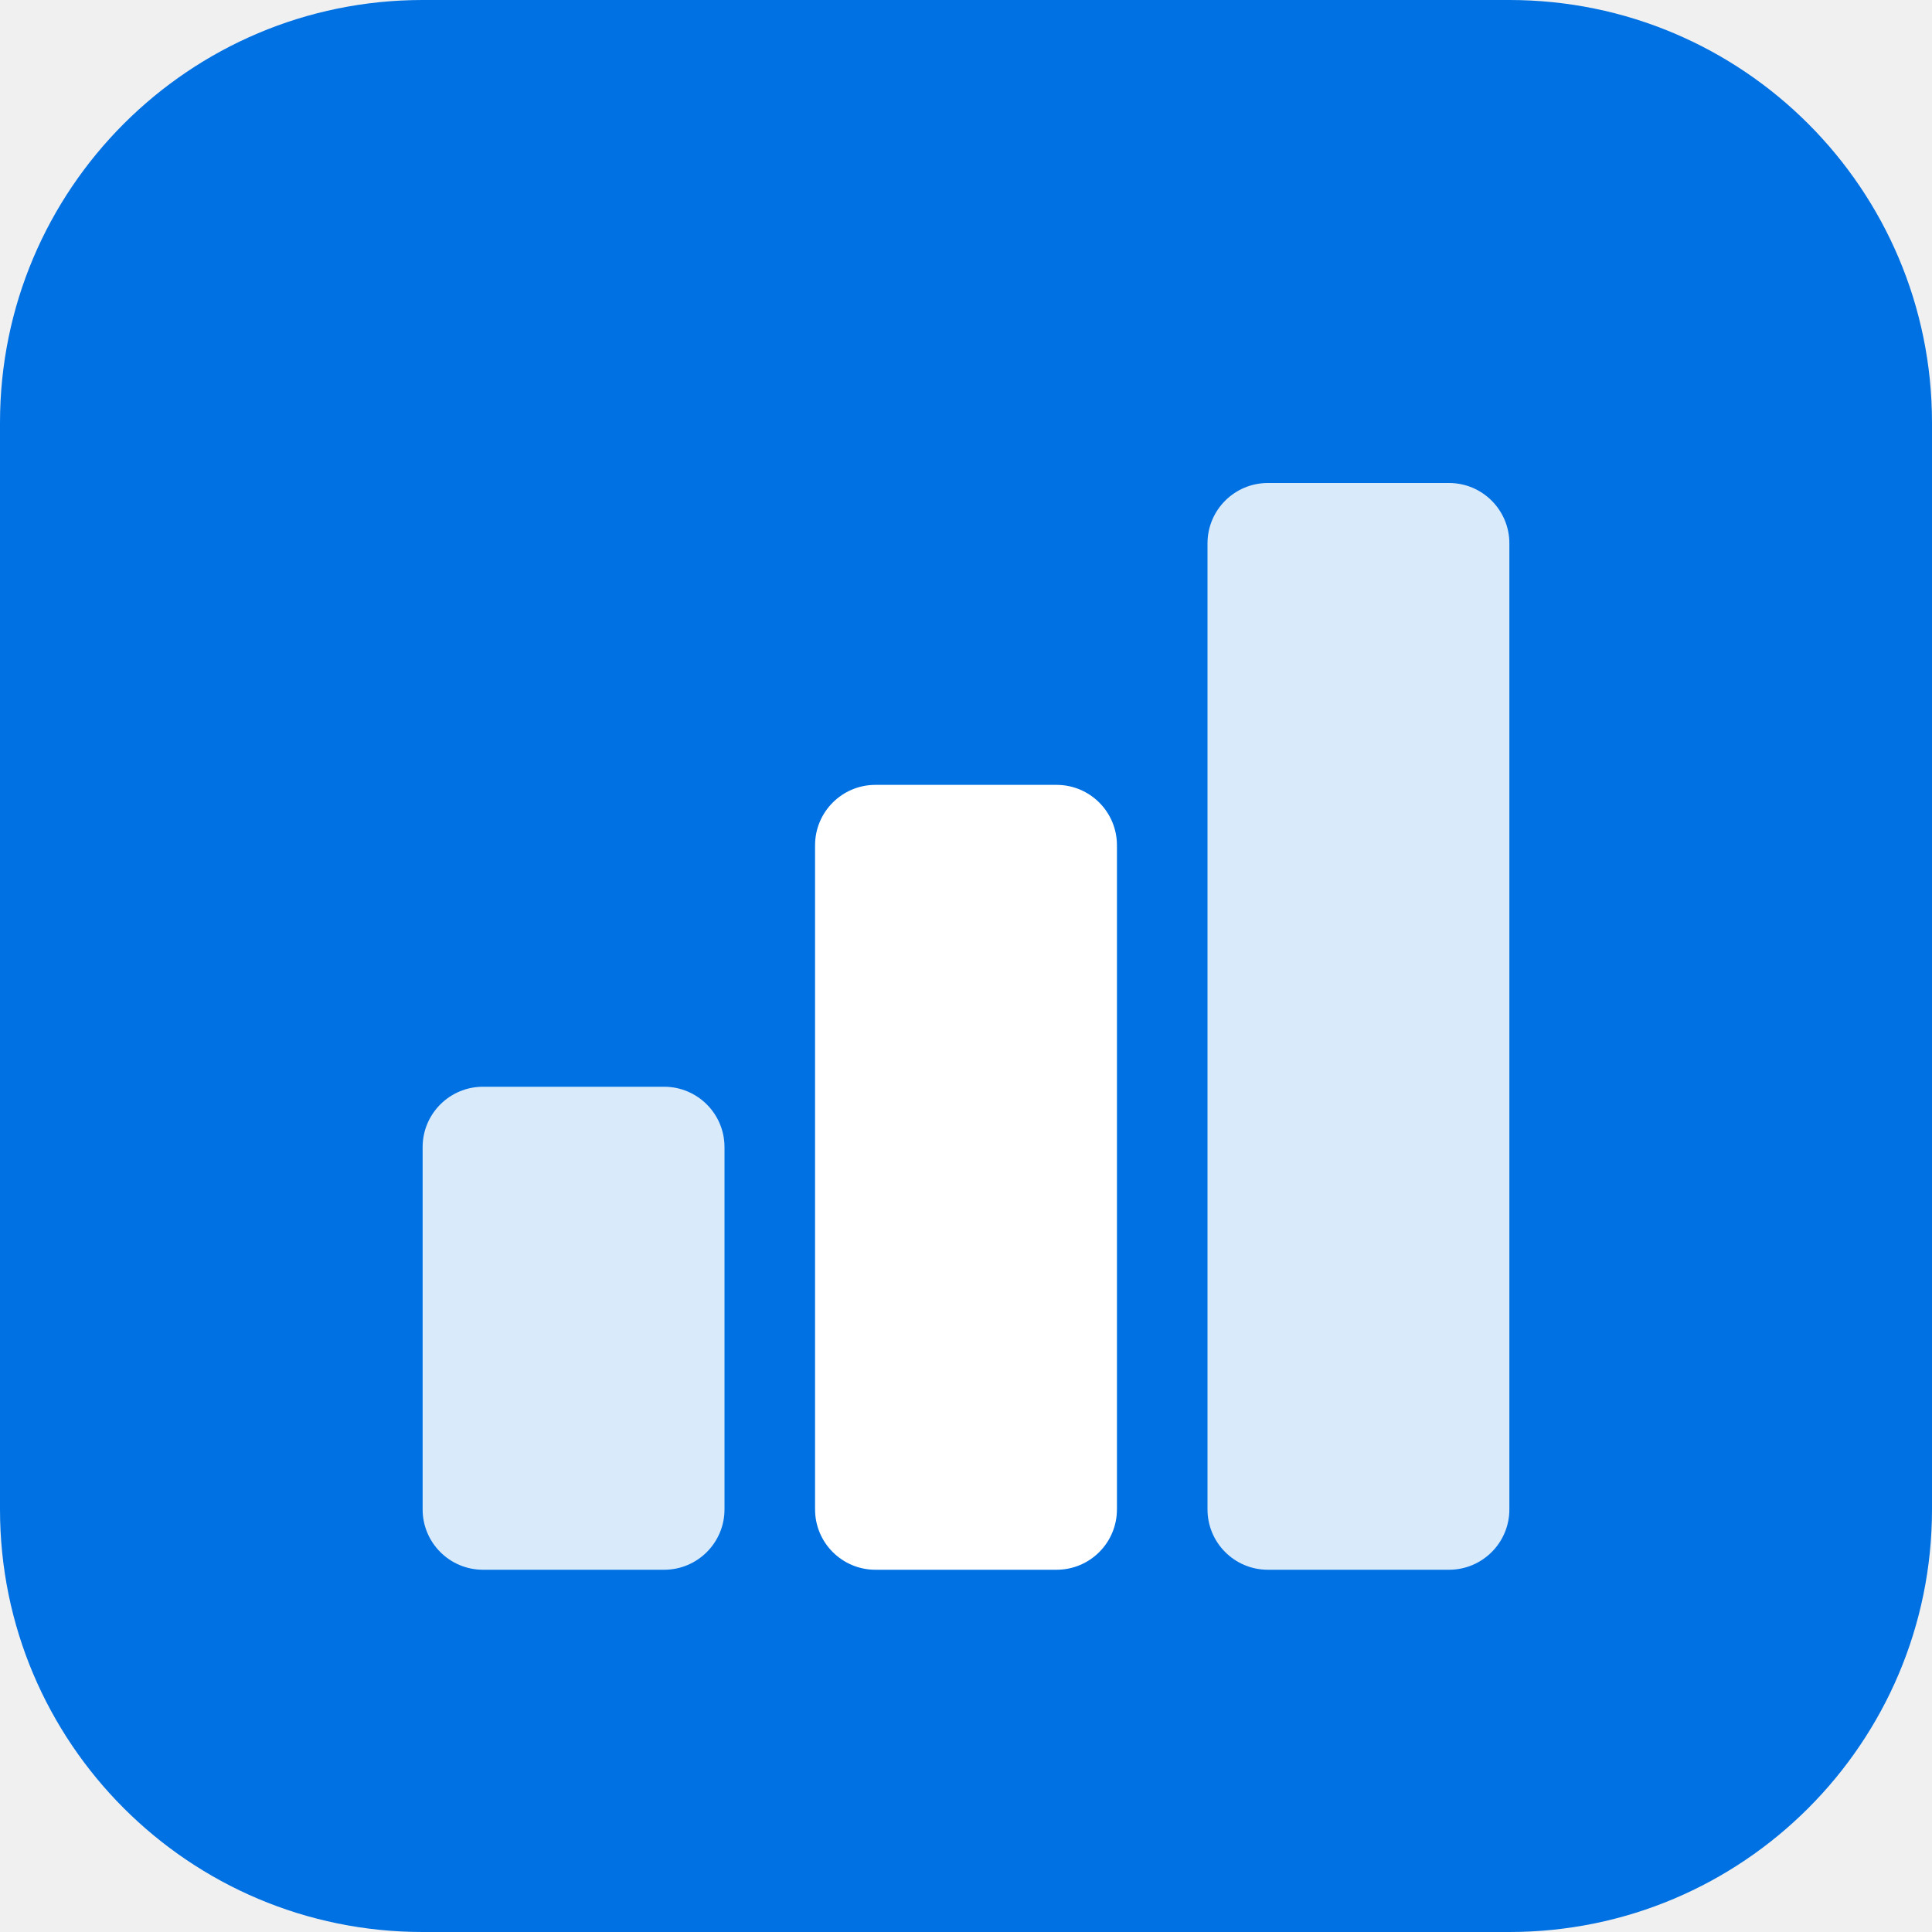
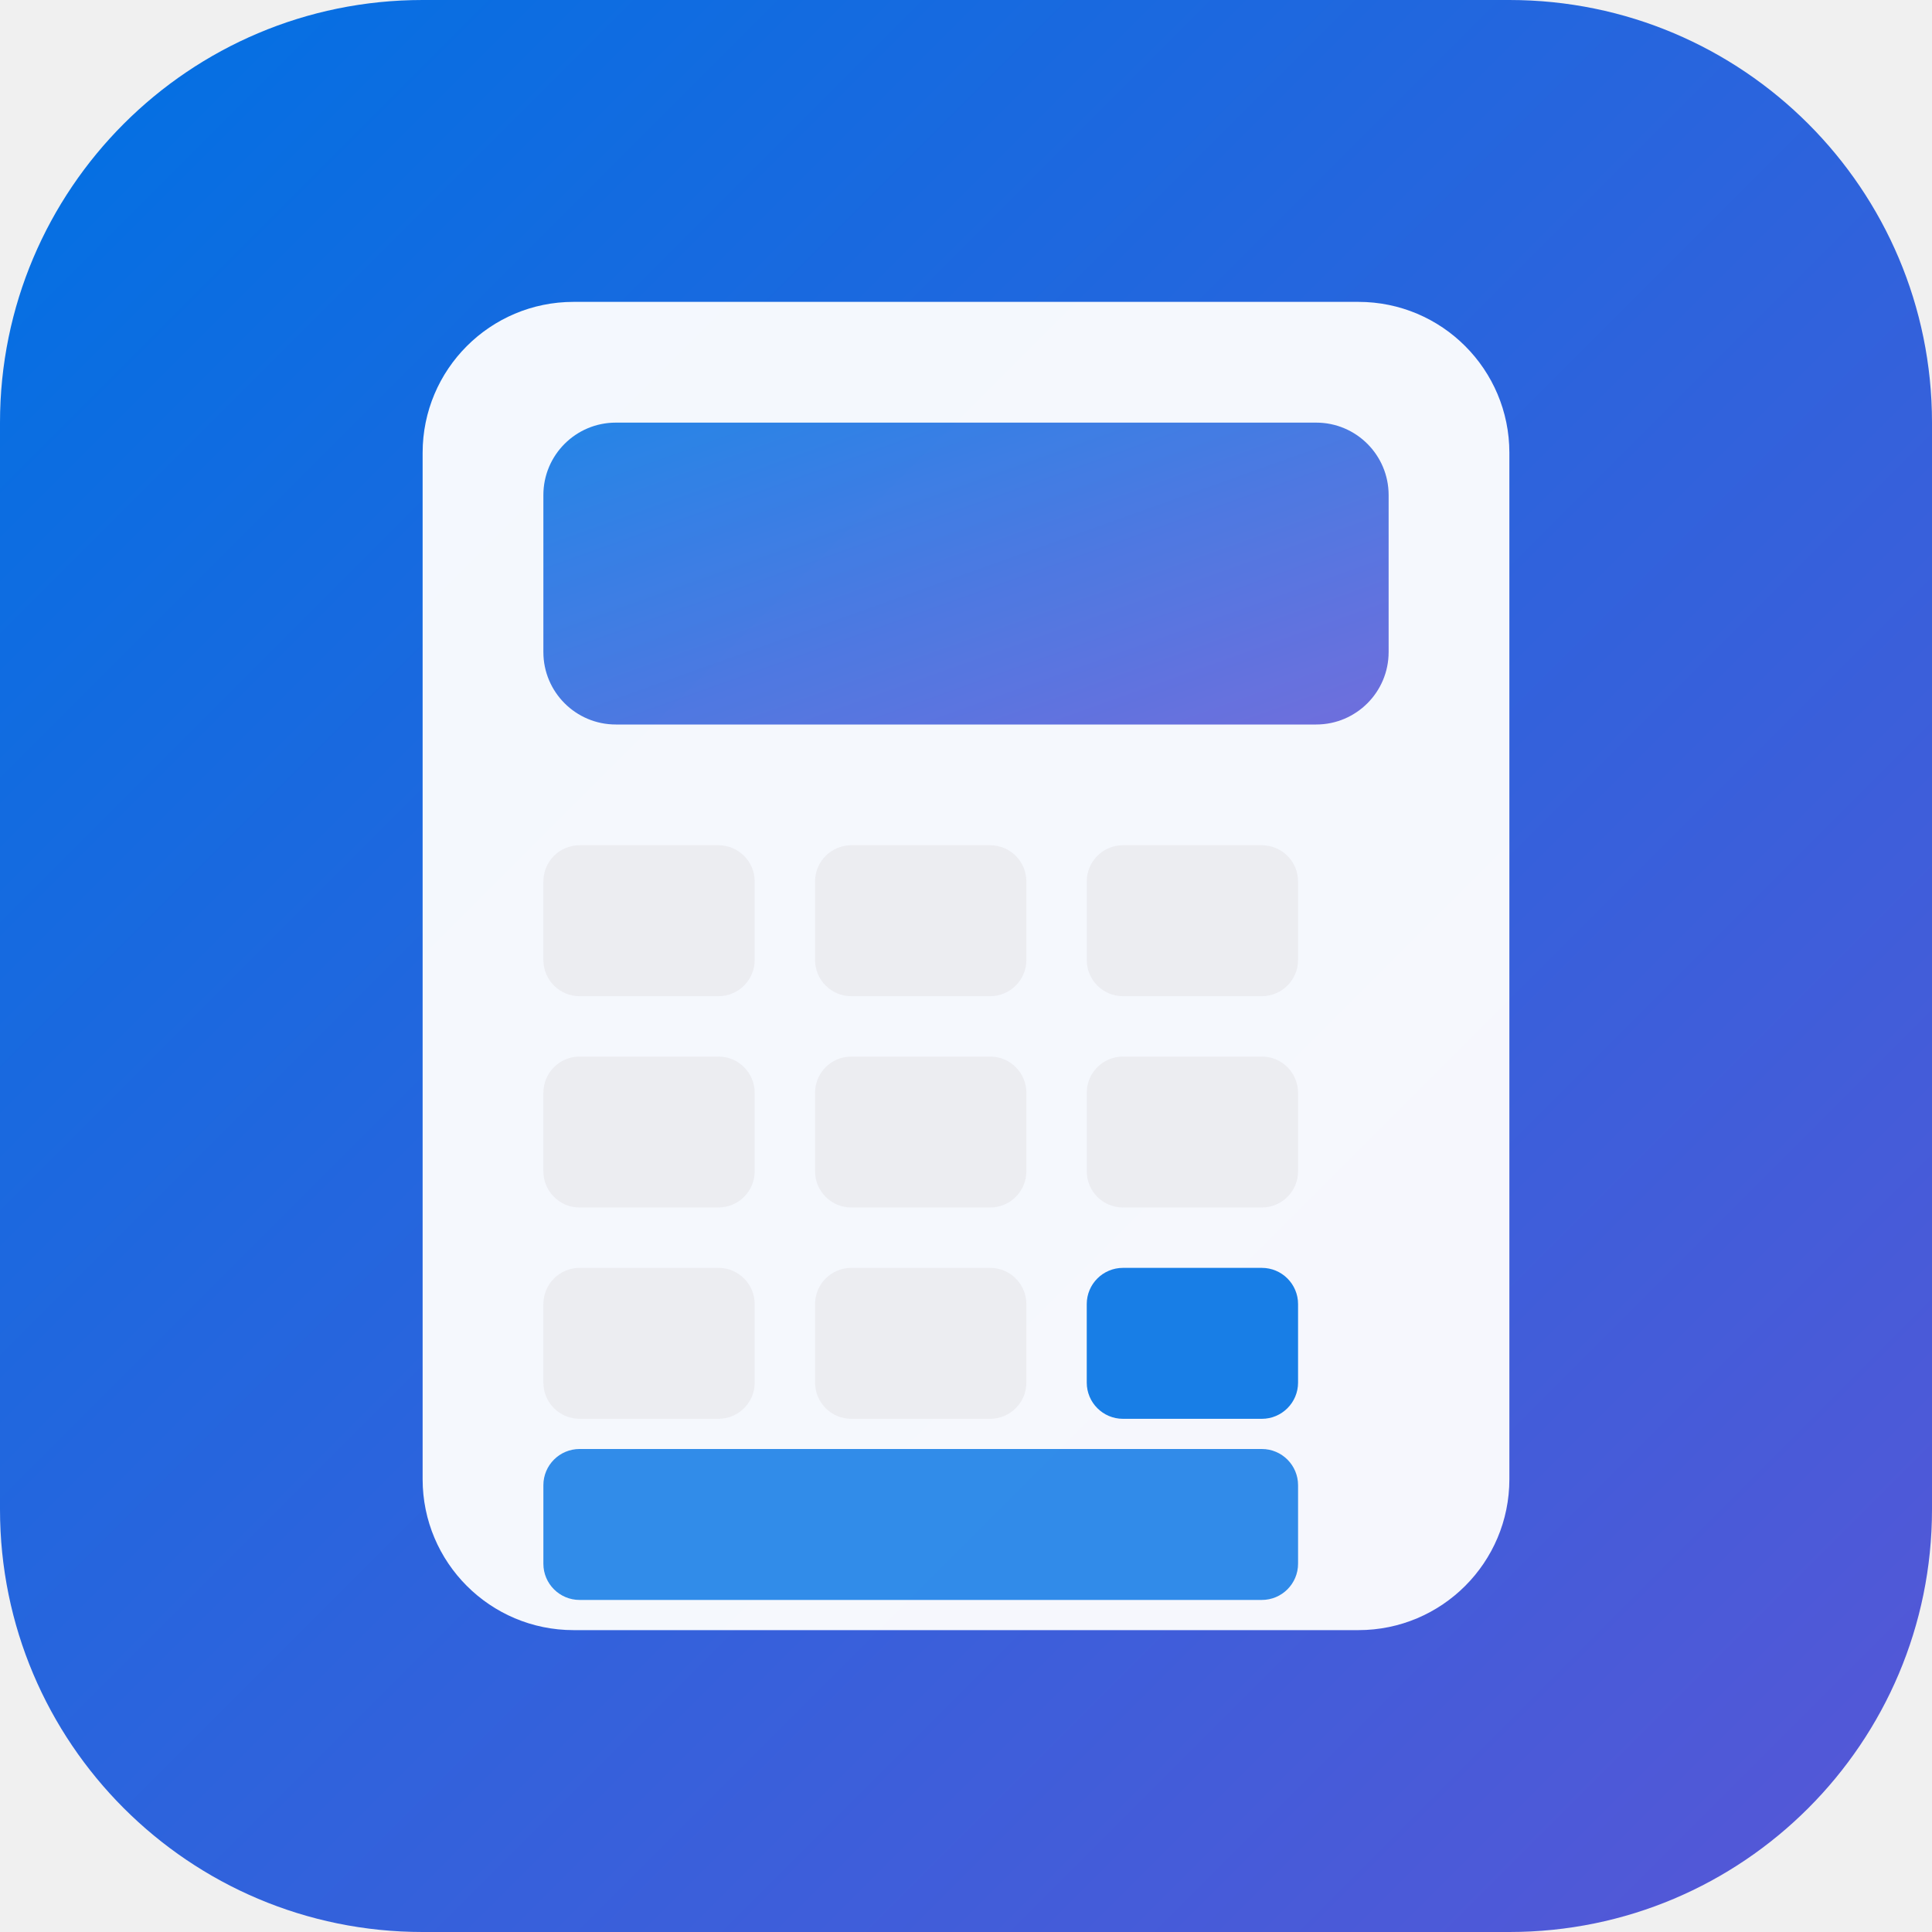
<svg xmlns="http://www.w3.org/2000/svg" viewBox="0 0 32 32" fill="none">
-   <rect width="32" height="32" rx="7" fill="#0071e3" />
-   <rect x="7" y="18" width="5" height="8" rx="1" fill="white" opacity="0.85" />
-   <rect x="13.5" y="13" width="5" height="13" rx="1" fill="white" />
-   <rect x="20" y="8" width="5" height="18" rx="1" fill="white" opacity="0.85" />
+   <defs>
+     <linearGradient id="g" x1="0%" y1="0%" x2="100%" y2="100%">
+       <stop offset="0%" stop-color="#0071e3" />
+       <stop offset="100%" stop-color="#5856d6" />
+     </linearGradient>
+   </defs>
+   <rect width="32" height="32" rx="7" fill="url(#g)" />
+   <rect x="7" y="5" width="18" height="22" rx="2.5" fill="white" opacity=".95" />
+   <rect x="9" y="7" width="14" height="5" rx="1.2" fill="url(#g)" opacity=".85" />
+   <rect x="9" y="14" width="3.5" height="2.5" rx=".6" fill="#e8e8ed" opacity=".7" />
+   <rect x="13.5" y="14" width="3.5" height="2.5" rx=".6" fill="#e8e8ed" opacity=".7" />
+   <rect x="18" y="14" width="3.5" height="2.5" rx=".6" fill="#e8e8ed" opacity=".7" />
+   <rect x="9" y="17.5" width="3.5" height="2.5" rx=".6" fill="#e8e8ed" opacity=".7" />
+   <rect x="13.5" y="17.5" width="3.5" height="2.5" rx=".6" fill="#e8e8ed" opacity=".7" />
+   <rect x="18" y="17.5" width="3.5" height="2.5" rx=".6" fill="#e8e8ed" opacity=".7" />
+   <rect x="9" y="21" width="3.5" height="2.5" rx=".6" fill="#e8e8ed" opacity=".7" />
+   <rect x="13.5" y="21" width="3.5" height="2.5" rx=".6" fill="#e8e8ed" opacity=".7" />
+   <rect x="18" y="21" width="3.5" height="2.5" rx=".6" fill="#0071e3" opacity=".9" />
+   <rect x="9" y="24" width="12.5" height="2.5" rx=".6" fill="#0071e3" opacity=".8" />
</svg>
